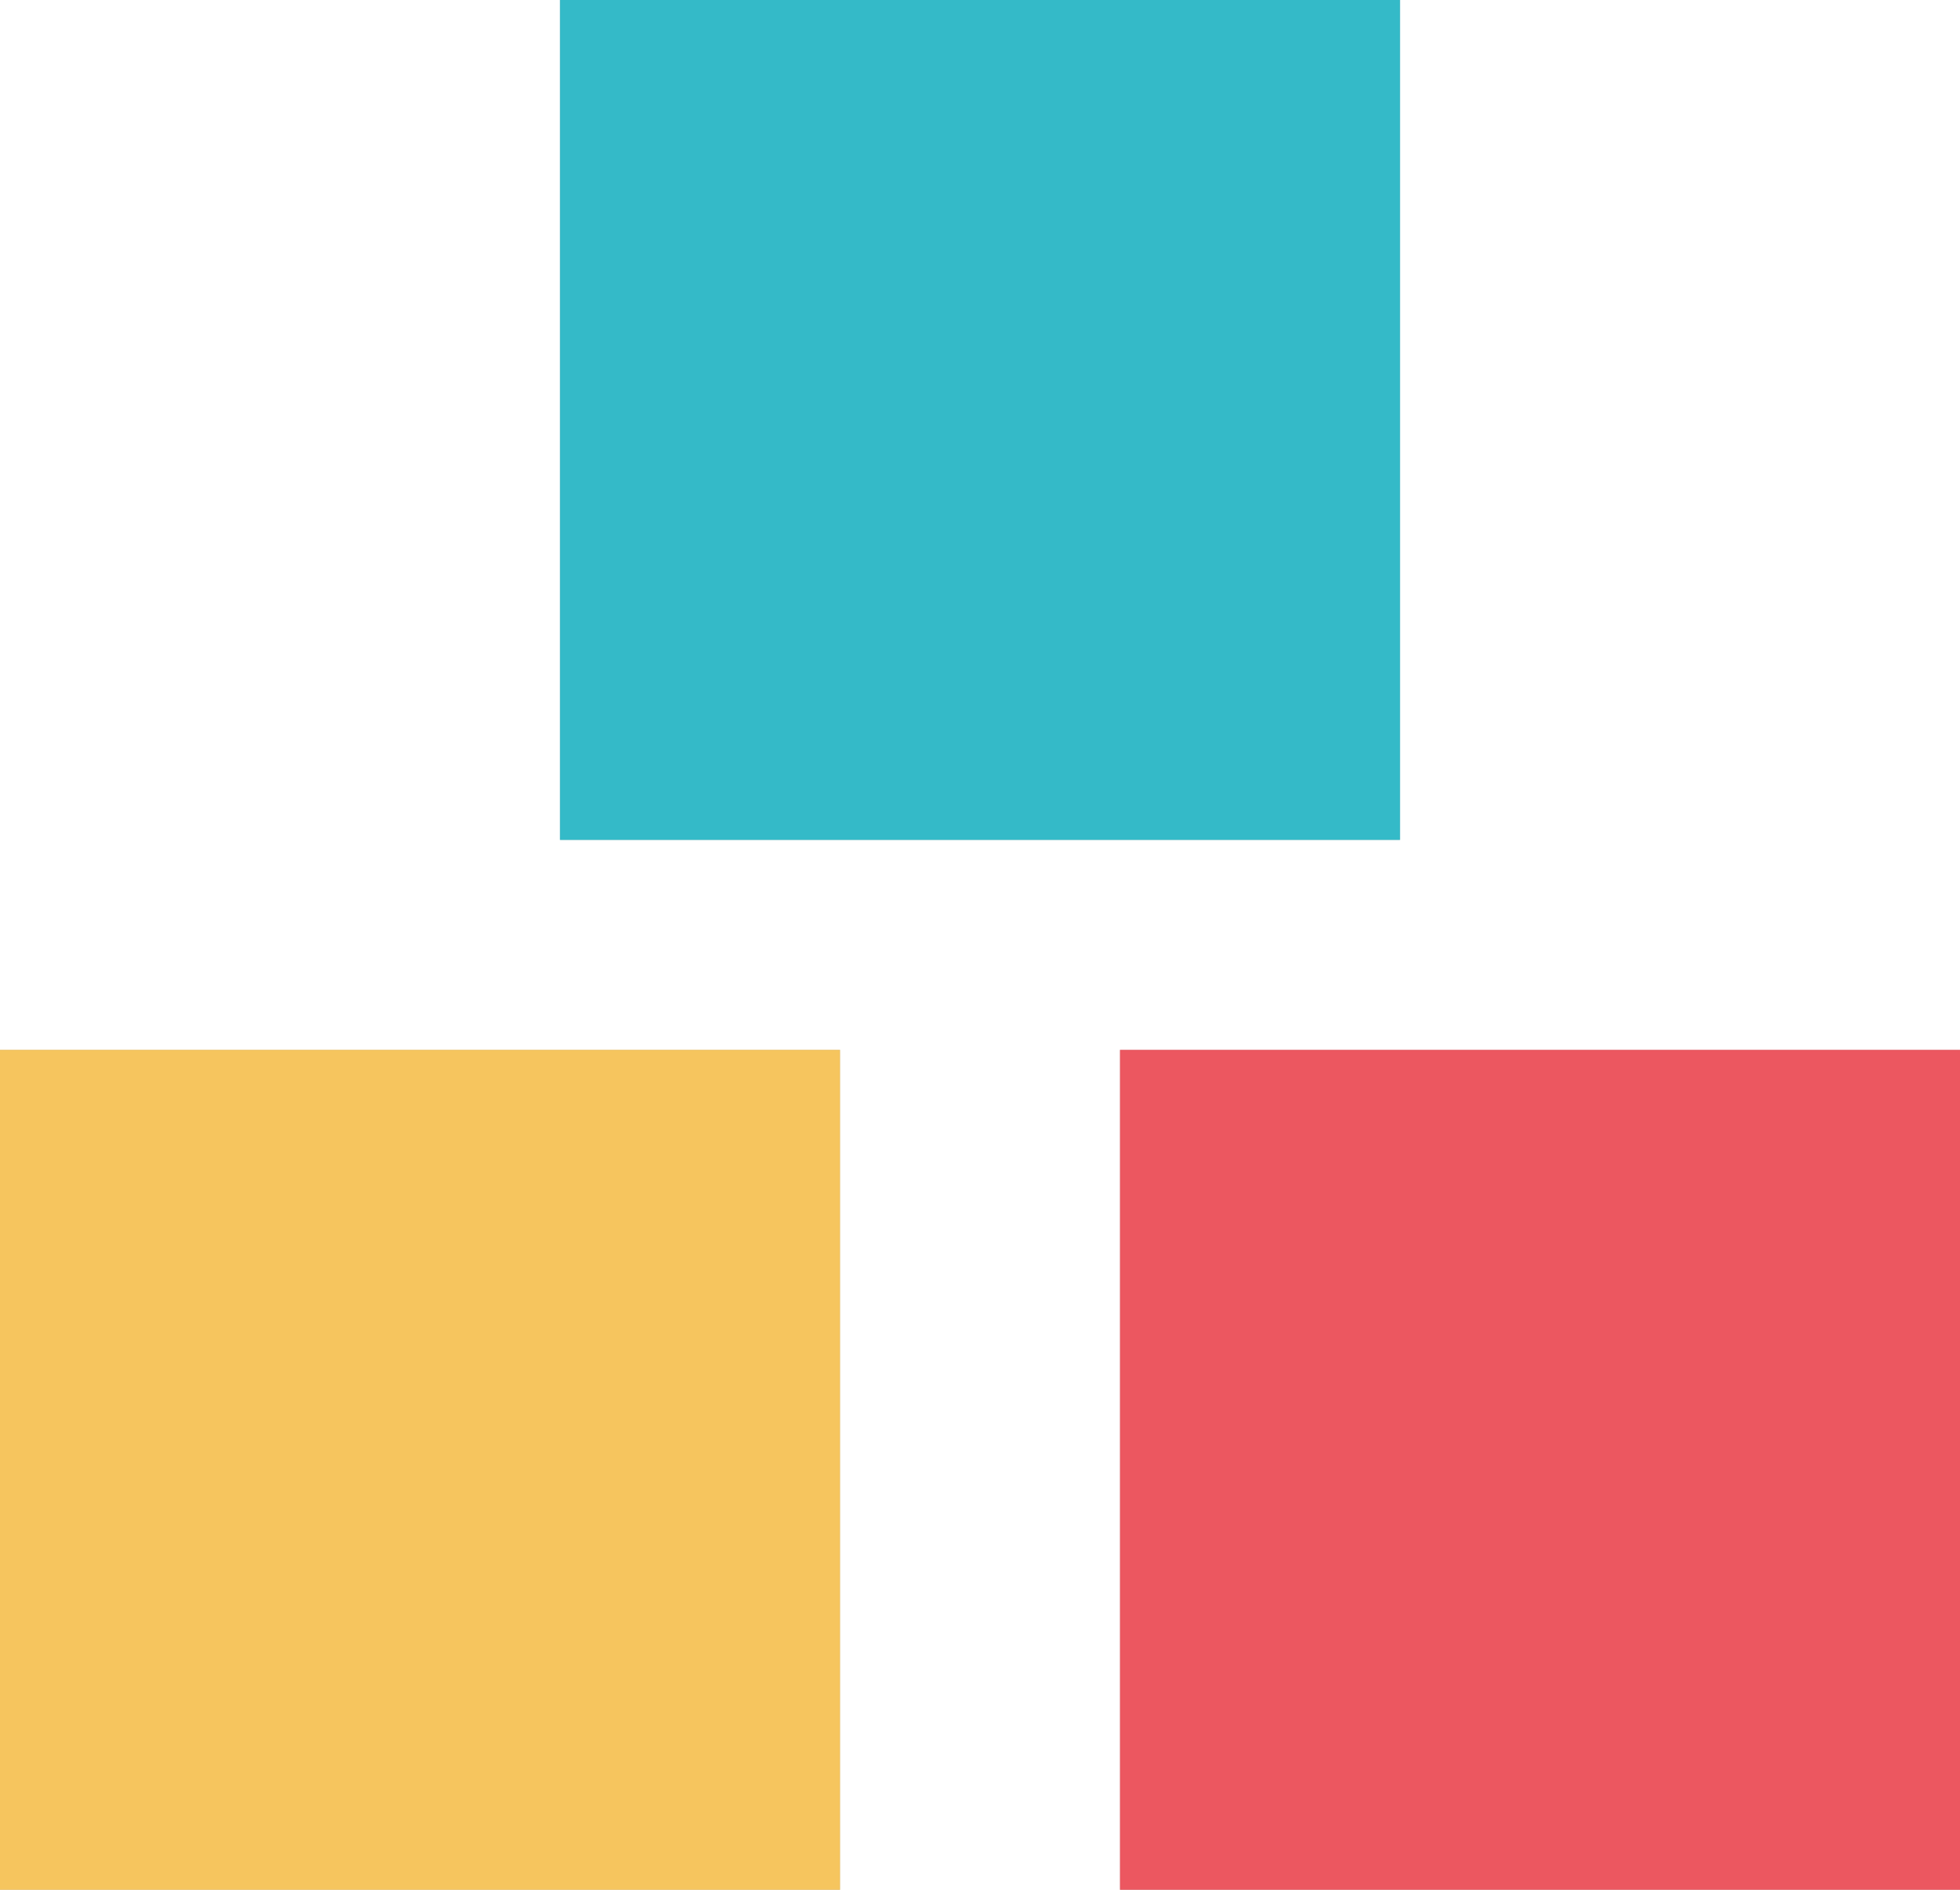
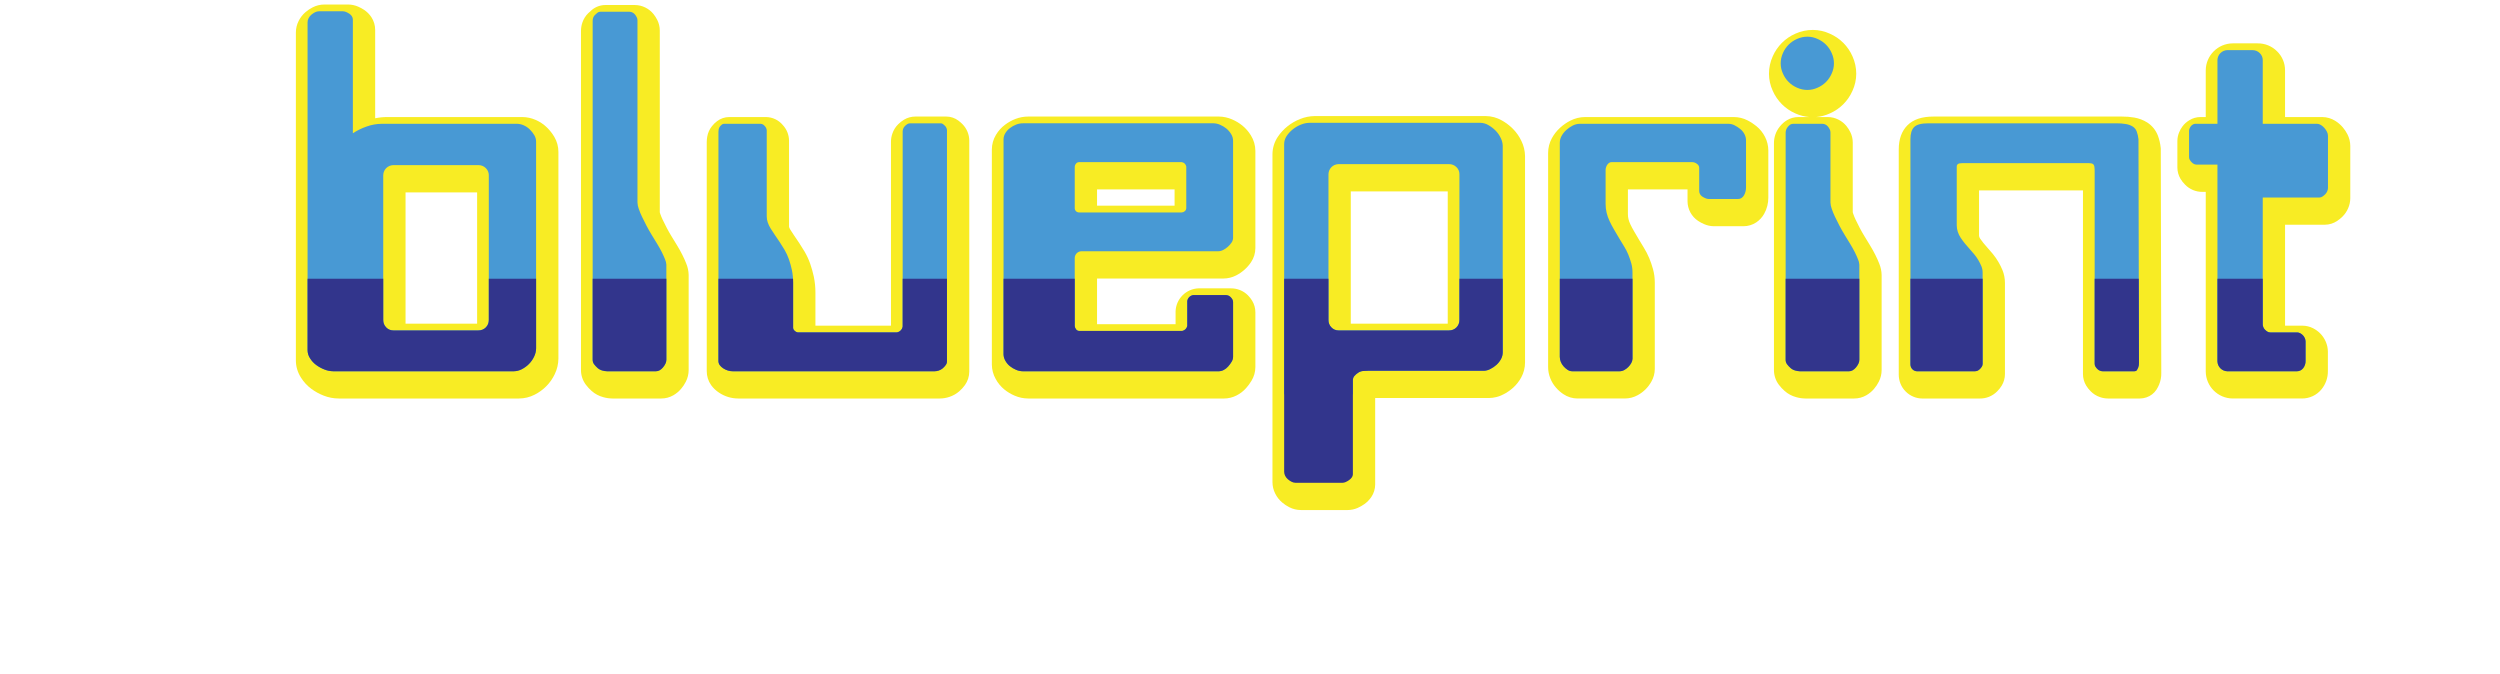
- <svg xmlns="http://www.w3.org/2000/svg" version="1.1" id="Layer_1" x="0px" y="0px" viewBox="0 0 280 270" style="enable-background:new 0 0 280 270;" xml:space="preserve">
-   <style type="text/css">
- 	.st0{fill:#C4C4C4;}
- 	.st1{fill:#F6C55E;}
- 	.st2{fill:#EC5760;}
- 	.st3{fill:#34BAC8;}
- </style>
-   <path class="st0" d="M0,150h120v120H0V150z" />
-   <path class="st1" d="M0,150h120v120H0V150z" />
-   <path class="st0" d="M160,150h120v120H160V150z" />
-   <path class="st2" d="M160,150h120v120H160V150z" />
-   <path class="st0" d="M80,0h120v120H80V0z" />
-   <path class="st3" d="M80,0h120v120H80V0z" />
+ <svg xmlns="http://www.w3.org/2000/svg" id="Layer_1" data-name="Layer 1" viewBox="0 0 1309.487 352.52">
+   <defs>
+     <style>.cls-1{fill:none;}.cls-2{fill:#f8ec24;}.cls-3{clip-path:url(#clip-path);}.cls-4{fill:#4899d4;}.cls-5{fill:#32358c;}</style>
+     <clipPath id="clip-path" transform="translate(-234.845 -357.137)">
+       <path class="cls-1" d="M395.945,368.782a4.613,4.613,0,0,1,.522-2.087,5.766,5.766,0,0,1,1.434-1.825,9.68,9.68,0,0,1,1.956-1.305,4.642,4.642,0,0,1,2.087-.522h12.518a4.343,4.343,0,0,1,1.7.392,10.669,10.669,0,0,1,1.695.913,4.719,4.719,0,0,1,1.3,1.3,3.232,3.232,0,0,1,.521,1.825V426.94a32.436,32.436,0,0,1,7.173-3.521,23.731,23.731,0,0,1,7.954-1.434h70.938a8.67,8.67,0,0,1,3.39.782,10.425,10.425,0,0,1,3.26,2.217,15.038,15.038,0,0,1,2.347,3,6.63,6.63,0,0,1,.913,3.391V539.606a10.1,10.1,0,0,1-1.043,4.3,13.841,13.841,0,0,1-2.738,3.912,14.44,14.44,0,0,1-3.782,2.738,9.265,9.265,0,0,1-4.173,1.043h-94.41a12.822,12.822,0,0,1-4.695-.913,18.627,18.627,0,0,1-4.3-2.347,12.514,12.514,0,0,1-3.259-3.521,7.779,7.779,0,0,1-1.305-4.173ZM440.8,443.631a5.349,5.349,0,0,0-5.216,5.216v75.894a5.311,5.311,0,0,0,1.565,3.912,5,5,0,0,0,3.651,1.564h44.6a5.347,5.347,0,0,0,5.477-5.476V448.847a5.009,5.009,0,0,0-1.565-3.651,5.308,5.308,0,0,0-3.912-1.565ZM549.192,363.3H564.58a3.475,3.475,0,0,1,1.565.392,3.908,3.908,0,0,1,1.3,1.043,8.114,8.114,0,0,1,.913,1.434,3.47,3.47,0,0,1,.391,1.565v95.453a10.682,10.682,0,0,0,.652,3.261,37.463,37.463,0,0,0,1.7,4.173q1.038,2.217,2.347,4.694t2.738,4.824q1.431,2.348,2.869,4.694t2.478,4.435q1.039,2.091,1.695,3.781a8.2,8.2,0,0,1,.652,2.739v49.813a4.625,4.625,0,0,1-.522,2.086,9.579,9.579,0,0,1-1.3,1.956,6.436,6.436,0,0,1-1.7,1.435,3.868,3.868,0,0,1-1.956.521H552.844a9.594,9.594,0,0,1-2.478-.392,6.1,6.1,0,0,1-2.478-1.3,12.684,12.684,0,0,1-1.826-1.956,3.806,3.806,0,0,1-.782-2.347V368a4.893,4.893,0,0,1,.261-1.565,3.626,3.626,0,0,1,.913-1.434,16.135,16.135,0,0,1,1.3-1.174A2.249,2.249,0,0,1,549.192,363.3Zm61.967,62.854a7.846,7.846,0,0,1,.13-1.3,3.052,3.052,0,0,1,.652-1.435,5.9,5.9,0,0,1,1.043-1.043,1.725,1.725,0,0,1,1.043-.391h19.3a2.9,2.9,0,0,1,2.086,1.174,3.464,3.464,0,0,1,1.044,2.216v45.119a9.756,9.756,0,0,0,.521,3.13,15.623,15.623,0,0,0,1.565,3.259q1.038,1.7,2.217,3.391t2.477,3.651q1.3,1.956,2.608,4.173a27.654,27.654,0,0,1,2.217,4.824,48.4,48.4,0,0,1,1.565,5.608,31.561,31.561,0,0,1,.652,6.65v23.734a2.142,2.142,0,0,0,.912,1.564,2.7,2.7,0,0,0,1.7.782h51.638a3.687,3.687,0,0,0,3.13-3.129V425.9a4.264,4.264,0,0,1,.261-1.3,3.612,3.612,0,0,1,.913-1.434,6.811,6.811,0,0,1,1.3-1.044,2.722,2.722,0,0,1,1.434-.391h16.17a1.741,1.741,0,0,1,1.043.391,10.319,10.319,0,0,1,1.043.913,3.551,3.551,0,0,1,.782,1.174,3.249,3.249,0,0,1,.261,1.173V546.387a3.316,3.316,0,0,1-.652,1.956,9.5,9.5,0,0,1-1.565,1.7,6.169,6.169,0,0,1-2.086,1.172,7.026,7.026,0,0,1-2.216.392H618.722a9.01,9.01,0,0,1-2.608-.392,9.192,9.192,0,0,1-2.478-1.172,6.836,6.836,0,0,1-1.825-1.7,3.694,3.694,0,0,1-.652-2.217Zm149.335,3.912a6.141,6.141,0,0,1,.912-3.13,9.224,9.224,0,0,1,2.478-2.738,13.483,13.483,0,0,1,3.26-1.826,9.767,9.767,0,0,1,3.521-.652h99.887a8.67,8.67,0,0,1,3.39.782,13.627,13.627,0,0,1,3.26,1.956,11.468,11.468,0,0,1,2.478,2.87,6.655,6.655,0,0,1,1.043,3.52v50.856a4.383,4.383,0,0,1-.783,2.478,11.48,11.48,0,0,1-1.956,2.217,11.316,11.316,0,0,1-2.477,1.695,5.782,5.782,0,0,1-2.608.652h-71.72a3.577,3.577,0,0,0-3.391,3.39v35.73a2.965,2.965,0,0,0,.652,1.7,1.986,1.986,0,0,0,1.695.913h53.986a3.352,3.352,0,0,0,2.608-2.608V514.83a3.687,3.687,0,0,1,3.13-3.129h16.952a3.9,3.9,0,0,1,1.434.26,3.565,3.565,0,0,1,1.174.783,6.293,6.293,0,0,1,.913,1.173,2.738,2.738,0,0,1,.391,1.435V544.04a5.019,5.019,0,0,1-.783,2.608,16.482,16.482,0,0,1-1.825,2.477,7.784,7.784,0,0,1-2.347,1.826,5.782,5.782,0,0,1-2.608.652H770.665a9.2,9.2,0,0,1-3.651-.782,13.479,13.479,0,0,1-3.261-1.956A9.4,9.4,0,0,1,761.406,546a6.844,6.844,0,0,1-.912-3.26Zm39.641,12a2.1,2.1,0,0,0-1.695.782,2.444,2.444,0,0,0-.652,1.565V466.06a2.237,2.237,0,0,0,2.347,2.348H853.86a2.44,2.44,0,0,0,1.565-.653,2.1,2.1,0,0,0,.783-1.695V444.414a2.767,2.767,0,0,0-2.348-2.347ZM907.481,604.285V432.677a7.571,7.571,0,0,1,1.3-4.3,15.524,15.524,0,0,1,3.26-3.521,16.36,16.36,0,0,1,4.3-2.478,12.27,12.27,0,0,1,4.433-.913h89.455a8.455,8.455,0,0,1,4.173,1.174,17.467,17.467,0,0,1,3.781,2.868,13.938,13.938,0,0,1,2.739,3.912,9.669,9.669,0,0,1,1.043,4.043V541.693a7.34,7.34,0,0,1-.913,3.52,11.234,11.234,0,0,1-2.347,3,14.335,14.335,0,0,1-3.26,2.217,7.606,7.606,0,0,1-3.391.913H951.3c-.872,0-1.74.045-2.608.13a5.422,5.422,0,0,0-2.478.913,9.4,9.4,0,0,0-1.956,1.7,3.278,3.278,0,0,0-.782,2.216v49.292a2.819,2.819,0,0,1-.522,1.565,5.7,5.7,0,0,1-1.434,1.434,10.053,10.053,0,0,1-1.826,1.043,4.335,4.335,0,0,1-1.7.392H913.479a4.63,4.63,0,0,1-2.086-.523,9.574,9.574,0,0,1-1.956-1.3A5.788,5.788,0,0,1,908,606.372,4.606,4.606,0,0,1,907.481,604.285Zm28.428-74.068h57.9a5.347,5.347,0,0,0,5.476-5.476V448.326a5,5,0,0,0-1.565-3.652,5.306,5.306,0,0,0-3.911-1.564h-57.9a5.347,5.347,0,0,0-5.217,5.216v76.415a5.311,5.311,0,0,0,1.565,3.912A5,5,0,0,0,935.909,530.217ZM1051.861,431.9a7.314,7.314,0,0,1,.912-3.52,11.956,11.956,0,0,1,2.478-3.13,14.935,14.935,0,0,1,3.391-2.347,8.105,8.105,0,0,1,3.651-.913h77.979a6.956,6.956,0,0,1,3.13.782,16.22,16.22,0,0,1,3,1.956,8.367,8.367,0,0,1,2.217,2.738,6.94,6.94,0,0,1,.782,3.13v24.777a8.693,8.693,0,0,1-.26,2.086,7.749,7.749,0,0,1-.783,1.956,4.152,4.152,0,0,1-1.3,1.434,3.2,3.2,0,0,1-1.825.522H1129.84a4.293,4.293,0,0,1-1.694-.392,10.161,10.161,0,0,1-1.7-.912,3.36,3.36,0,0,1-1.174-1.305,3.479,3.479,0,0,1-.391-1.564V444.935a2.542,2.542,0,0,0-1.173-1.956,3.993,3.993,0,0,0-2.478-.912h-42.25a2.107,2.107,0,0,0-1.3.391,4.308,4.308,0,0,0-1.565,2.216,4.269,4.269,0,0,0-.261,1.3v18a19.662,19.662,0,0,0,.522,4.564,22.265,22.265,0,0,0,1.565,4.433q1.04,2.22,2.347,4.434t2.608,4.433q1.3,2.22,2.608,4.3a29.558,29.558,0,0,1,2.217,4.3,41.021,41.021,0,0,1,1.565,4.564,17.582,17.582,0,0,1,.652,4.695v45.379a4.616,4.616,0,0,1-.652,2.217,9.4,9.4,0,0,1-1.565,2.086,9.26,9.26,0,0,1-2.086,1.565,5.017,5.017,0,0,1-2.478.652h-24.776a4.395,4.395,0,0,1-2.478-.782,10.421,10.421,0,0,1-2.086-1.826,7.977,7.977,0,0,1-1.435-2.347,6.916,6.916,0,0,1-.521-2.608Zm129.775-27.645a13.2,13.2,0,0,1-5.478-1.173,14.122,14.122,0,0,1-7.432-7.433,12.6,12.6,0,0,1-1.173-5.216,13.2,13.2,0,0,1,1.173-5.477,14.122,14.122,0,0,1,7.432-7.433,13.2,13.2,0,0,1,5.478-1.174,12.646,12.646,0,0,1,5.216,1.174,14.122,14.122,0,0,1,7.432,7.433,13.216,13.216,0,0,1,1.174,5.477,12.615,12.615,0,0,1-1.174,5.216,14.122,14.122,0,0,1-7.432,7.433A12.645,12.645,0,0,1,1181.636,404.25Zm-7.564,17.735h15.387a3.467,3.467,0,0,1,1.565.391,3.9,3.9,0,0,1,1.3,1.043,8.143,8.143,0,0,1,.913,1.435,3.468,3.468,0,0,1,.392,1.564v36.773a10.707,10.707,0,0,0,.651,3.261,37.834,37.834,0,0,0,1.695,4.173q1.04,2.217,2.348,4.694t2.738,4.824q1.431,2.348,2.869,4.694t2.478,4.435q1.038,2.091,1.694,3.781a8.179,8.179,0,0,1,.653,2.739v49.813a4.625,4.625,0,0,1-.522,2.086,9.615,9.615,0,0,1-1.3,1.956,6.44,6.44,0,0,1-1.7,1.435,3.868,3.868,0,0,1-1.956.521h-25.558a9.594,9.594,0,0,1-2.478-.392,6.089,6.089,0,0,1-2.477-1.3,12.642,12.642,0,0,1-1.827-1.956,3.806,3.806,0,0,1-.782-2.347V426.679a4.887,4.887,0,0,1,.261-1.564,4.8,4.8,0,0,1,.913-1.566,5.242,5.242,0,0,1,1.3-1.173A2.727,2.727,0,0,1,1174.072,421.985Zm61.445,8.085q0-4.432,1.956-6.39t7.433-1.956h98.582a27.272,27.272,0,0,1,4.956.391,9.961,9.961,0,0,1,3.521,1.3,5.251,5.251,0,0,1,2.086,2.608,16.54,16.54,0,0,1,.913,4.043l.261,117.1a6.415,6.415,0,0,1-.391,2.478,9.027,9.027,0,0,1-.652,1.3,1.259,1.259,0,0,1-.653.521,2.064,2.064,0,0,1-.651.131h-16.691a4.236,4.236,0,0,1-1.3-.261,3.577,3.577,0,0,1-1.435-.913,6.7,6.7,0,0,1-1.044-1.3,2.733,2.733,0,0,1-.39-1.434V447.022a18.592,18.592,0,0,0-.131-2.478,2.3,2.3,0,0,0-.522-1.3,2.011,2.011,0,0,0-1.043-.522,9.142,9.142,0,0,0-1.695-.13h-65.2a13.085,13.085,0,0,0-2.217.13,2,2,0,0,0-1.043.522,1.592,1.592,0,0,0-.392,1.174v30.774a10.964,10.964,0,0,0,.522,3.261,12.368,12.368,0,0,0,1.564,3.259c.694,1.043,1.435,2.046,2.217,3s1.607,1.915,2.479,2.869,1.695,1.915,2.477,2.868a23.521,23.521,0,0,1,2.086,3,26.709,26.709,0,0,1,1.566,3.129,8.8,8.8,0,0,1,.651,3.39v47.727a2.725,2.725,0,0,1-.391,1.434,6.743,6.743,0,0,1-1.044,1.3,3.934,3.934,0,0,1-1.3.913,3.813,3.813,0,0,1-1.435.261h-30.253a3.167,3.167,0,0,1-1.174-.261,3.351,3.351,0,0,1-1.172-.782,3.387,3.387,0,0,1-.784-1.174,3.813,3.813,0,0,1-.26-1.434Zm166.026-46.684h13.04a5.308,5.308,0,0,1,3.912,1.565,5.007,5.007,0,0,1,1.565,3.651v33.383h28.427a3.945,3.945,0,0,1,2.087.652,7.989,7.989,0,0,1,1.825,1.565,9.774,9.774,0,0,1,1.3,1.956,4.648,4.648,0,0,1,.522,2.086v27.384a4.325,4.325,0,0,1-.391,1.7,4.908,4.908,0,0,1-1.043,1.564,9.361,9.361,0,0,1-1.435,1.174,2.781,2.781,0,0,1-1.565.521H1420.06v66.5a4.272,4.272,0,0,0,.26,1.305,3.613,3.613,0,0,0,.913,1.434,6.757,6.757,0,0,0,1.3,1.044,2.739,2.739,0,0,0,1.435.39h14.084a3.468,3.468,0,0,1,1.564.392,5.605,5.605,0,0,1,1.435,1.043,5.039,5.039,0,0,1,1.043,1.564,4.358,4.358,0,0,1,.391,1.7v10.171a5.915,5.915,0,0,1-1.3,3.913,4.212,4.212,0,0,1-3.39,1.564h-36.252a5.347,5.347,0,0,1-5.216-5.216V443.371h-10.693a3.793,3.793,0,0,1-1.434-.261,3.873,3.873,0,0,1-1.3-.913,6.653,6.653,0,0,1-1.043-1.3,2.731,2.731,0,0,1-.392-1.435V425.636a3.179,3.179,0,0,1,.262-1.174,5.1,5.1,0,0,1,.651-1.173,3.6,3.6,0,0,1,1.043-.913,2.323,2.323,0,0,1,1.174-.391h11.736V388.6a5.349,5.349,0,0,1,5.216-5.216Z" />
+     </clipPath>
+   </defs>
+   <path class="cls-2" d="M412.288,565.87a21.731,21.731,0,0,1-7.934-1.523,27.571,27.571,0,0,1-6.331-3.461,21.426,21.426,0,0,1-5.551-6,16.541,16.541,0,0,1-2.648-8.876V374.147a13.443,13.443,0,0,1,1.471-6.086,14.64,14.64,0,0,1,3.61-4.6,18.564,18.564,0,0,1,3.732-2.484,13.51,13.51,0,0,1,6.088-1.471h12.518a13.182,13.182,0,0,1,5.188,1.105,19.735,19.735,0,0,1,3.131,1.688,13.665,13.665,0,0,1,3.763,3.75,12.194,12.194,0,0,1,2.036,6.792v46.242a31.293,31.293,0,0,1,6.224-.636h70.938a17.521,17.521,0,0,1,6.893,1.5,19.361,19.361,0,0,1,6.038,4.092,24.146,24.146,0,0,1,3.749,4.809,15.474,15.474,0,0,1,2.133,7.89V544.971a18.956,18.956,0,0,1-1.888,8.088,22.764,22.764,0,0,1-4.5,6.422,23.385,23.385,0,0,1-6.1,4.41,18.11,18.11,0,0,1-8.147,1.979Zm72.468-39.189V457.9H447.27v68.783Z" transform="translate(-234.845 -357.137)" />
+   <path class="cls-2" d="M555.624,565.87a18.214,18.214,0,0,1-4.826-.706,14.965,14.965,0,0,1-6.019-3.216,21.5,21.5,0,0,1-3.062-3.3,12.687,12.687,0,0,1-2.558-7.682V373.364a13.787,13.787,0,0,1,.725-4.4,12.4,12.4,0,0,1,3.049-4.886,25.564,25.564,0,0,1,2.027-1.824,11.113,11.113,0,0,1,7.013-2.485H567.36a12.307,12.307,0,0,1,5.544,1.33,12.763,12.763,0,0,1,4.239,3.4,17.413,17.413,0,0,1,1.959,3.055,12.322,12.322,0,0,1,1.333,5.551v95.225a6.636,6.636,0,0,0,.193.667,28.659,28.659,0,0,0,1.3,3.193c.645,1.376,1.37,2.827,2.168,4.337.777,1.48,1.6,2.932,2.461,4.336.96,1.576,1.913,3.134,2.868,4.693,1.093,1.8,2.046,3.5,2.843,5.093.848,1.706,1.511,3.189,2.042,4.564a16.456,16.456,0,0,1,1.25,5.946V550.97a13.468,13.468,0,0,1-1.462,6.068,18.58,18.58,0,0,1-2.512,3.773,15.247,15.247,0,0,1-4.037,3.367,12.655,12.655,0,0,1-6.368,1.692Z" transform="translate(-234.845 -357.137)" />
+   <path class="cls-2" d="M621.5,565.87a18.1,18.1,0,0,1-10.024-3.059,15.7,15.7,0,0,1-4.157-3.964,12.557,12.557,0,0,1-2.284-7.355V431.523a16.55,16.55,0,0,1,.259-2.815,11.952,11.952,0,0,1,2.486-5.5,14.454,14.454,0,0,1,2.67-2.609,10.512,10.512,0,0,1,6.355-2.151h19.3a11.615,11.615,0,0,1,8.734,4.155,12.14,12.14,0,0,1,3.3,8.138v45.118a.907.907,0,0,0,.058.293,6.813,6.813,0,0,0,.7,1.421q.891,1.457,1.957,2.994c.816,1.182,1.665,2.432,2.563,3.777.937,1.408,1.9,2.948,2.871,4.59a36.736,36.736,0,0,1,2.949,6.4A57.371,57.371,0,0,1,661.105,502a40.607,40.607,0,0,1,.856,8.549v17.179h39.573V431.262a12.853,12.853,0,0,1,.725-4.14,12.365,12.365,0,0,1,3.059-4.9,15.715,15.715,0,0,1,3.015-2.379,11.654,11.654,0,0,1,6.015-1.659h16.17a10.6,10.6,0,0,1,6.356,2.149,19.458,19.458,0,0,1,1.989,1.726l.075.075a12.433,12.433,0,0,1,2.7,4.088,12.228,12.228,0,0,1,.912,4.515V551.752a12.227,12.227,0,0,1-2.3,7.117,18.551,18.551,0,0,1-3.017,3.287,15.137,15.137,0,0,1-5.075,2.866,15.9,15.9,0,0,1-5.03.848Z" transform="translate(-234.845 -357.137)" />
+   <path class="cls-2" d="M773.445,565.87a18.077,18.077,0,0,1-7.163-1.5,22.4,22.4,0,0,1-5.394-3.253,18.268,18.268,0,0,1-4.546-5.546,15.6,15.6,0,0,1-1.969-7.466V435.435a14.942,14.942,0,0,1,2.134-7.631,18.1,18.1,0,0,1,4.816-5.359,22.5,22.5,0,0,1,5.407-3.012,18.678,18.678,0,0,1,6.715-1.245h99.888a17.5,17.5,0,0,1,6.893,1.5,22.574,22.574,0,0,1,5.389,3.246,20.4,20.4,0,0,1,4.421,5.087,15.5,15.5,0,0,1,2.37,8.2v50.857a13.34,13.34,0,0,1-2.28,7.419,20.944,20.944,0,0,1-7.868,6.938,14.628,14.628,0,0,1-6.578,1.586H809.471v23.924h41.137V520.2a12.49,12.49,0,0,1,12.032-12.031h16.952a12.783,12.783,0,0,1,4.679.873l.1.039a12.421,12.421,0,0,1,4.091,2.7l.075.075a15.249,15.249,0,0,1,2.2,2.833,11.722,11.722,0,0,1,1.67,6.03v28.688a13.819,13.819,0,0,1-2.055,7.2,25.51,25.51,0,0,1-2.792,3.793,16.687,16.687,0,0,1-5.048,3.894,14.591,14.591,0,0,1-6.571,1.583Zm76.641-101v-8.537H809.471v8.537Z" transform="translate(-234.845 -357.137)" />
+   <path class="cls-2" d="M916.26,624.29a13.46,13.46,0,0,1-6.069-1.463,18.569,18.569,0,0,1-3.772-2.511,14.61,14.61,0,0,1-3.6-4.6,13.413,13.413,0,0,1-1.462-6.068V438.042a16.577,16.577,0,0,1,2.807-9.251,24.431,24.431,0,0,1,5.1-5.524,25.269,25.269,0,0,1,6.627-3.818,21.181,21.181,0,0,1,7.669-1.522h89.455a17.278,17.278,0,0,1,8.534,2.315,26.5,26.5,0,0,1,5.7,4.323,22.93,22.93,0,0,1,4.5,6.414,18.509,18.509,0,0,1,1.9,7.847V547.058a16.181,16.181,0,0,1-1.976,7.739,20.2,20.2,0,0,1-4.194,5.363,23.256,23.256,0,0,1-5.271,3.6,16.412,16.412,0,0,1-7.372,1.852H955.154v45.346a11.727,11.727,0,0,1-2.007,6.488,14.651,14.651,0,0,1-3.656,3.74,19.158,19.158,0,0,1-3.509,1.994,13.225,13.225,0,0,1-5.206,1.113Zm76.9-97.609v-69.3H942.375v69.3Z" transform="translate(-234.845 -357.137)" />
+   <path class="cls-2" d="M1061.162,565.87a13.344,13.344,0,0,1-7.416-2.277,19.357,19.357,0,0,1-3.863-3.388,16.791,16.791,0,0,1-2.992-4.9,15.741,15.741,0,0,1-1.151-5.9V437.26a16.15,16.15,0,0,1,1.979-7.745,20.861,20.861,0,0,1,4.293-5.463,23.953,23.953,0,0,1,5.418-3.745,16.963,16.963,0,0,1,7.644-1.859h77.979a15.787,15.787,0,0,1,7.111,1.722,25.108,25.108,0,0,1,4.651,3.026,17.235,17.235,0,0,1,4.545,5.65,15.779,15.779,0,0,1,1.724,7.111v24.776a17.606,17.606,0,0,1-.524,4.23,16.7,16.7,0,0,1-1.691,4.225,13.061,13.061,0,0,1-4.106,4.435,12.088,12.088,0,0,1-6.754,2.01h-15.388a13.148,13.148,0,0,1-5.218-1.118,19.123,19.123,0,0,1-3.139-1.7,12.394,12.394,0,0,1-5.5-10.257v-6.224h-31.227v13a10.9,10.9,0,0,0,.281,2.508,13.407,13.407,0,0,0,.953,2.686q.875,1.869,1.962,3.709c.886,1.51,1.745,2.973,2.606,4.43s1.685,2.827,2.486,4.1a38.793,38.793,0,0,1,2.9,5.626,50.426,50.426,0,0,1,1.917,5.586,26.656,26.656,0,0,1,.978,7.082v45.379a13.4,13.4,0,0,1-1.759,6.514,18.39,18.39,0,0,1-3.065,4.084,18.175,18.175,0,0,1-4.081,3.064,13.787,13.787,0,0,1-6.778,1.76Z" transform="translate(-234.845 -357.137)" />
+   <path class="cls-2" d="M1180.5,565.87a18.2,18.2,0,0,1-4.824-.706,14.956,14.956,0,0,1-6.018-3.214,21.406,21.406,0,0,1-3.067-3.3,12.682,12.682,0,0,1-2.556-7.678V432.044a13.768,13.768,0,0,1,.728-4.408,13.58,13.58,0,0,1,2.515-4.428,14.035,14.035,0,0,1,3.572-3.109,11.619,11.619,0,0,1,6-1.651h5.785a22.037,22.037,0,0,1-7.356-1.89,23,23,0,0,1-11.895-11.9,21.478,21.478,0,0,1-1.957-8.866,22.1,22.1,0,0,1,1.957-9.126,23,23,0,0,1,11.9-11.9,22.081,22.081,0,0,1,9.126-1.956,21.511,21.511,0,0,1,8.867,1.957,23,23,0,0,1,11.9,11.893,22.134,22.134,0,0,1,1.96,9.135,21.51,21.51,0,0,1-1.959,8.873,23.012,23.012,0,0,1-11.894,11.892,21.836,21.836,0,0,1-7.184,1.89h6.136a12.293,12.293,0,0,1,5.558,1.338,12.731,12.731,0,0,1,4.227,3.394,17.221,17.221,0,0,1,1.961,3.064,12.264,12.264,0,0,1,1.329,5.54v36.543c.025.11.08.327.193.666a28.537,28.537,0,0,0,1.3,3.2c.644,1.374,1.371,2.826,2.168,4.334.773,1.475,1.6,2.927,2.46,4.338.959,1.573,1.913,3.132,2.868,4.691,1.089,1.79,2.042,3.5,2.842,5.091.846,1.7,1.509,3.185,2.041,4.563a16.44,16.44,0,0,1,1.251,5.949V550.97a13.476,13.476,0,0,1-1.463,6.072,18.6,18.6,0,0,1-2.51,3.769,15.242,15.242,0,0,1-4.036,3.367,12.662,12.662,0,0,1-6.37,1.692Z" transform="translate(-234.845 -357.137)" />
+   <path class="cls-2" d="M1338.967,565.87a12.879,12.879,0,0,1-4.134-.722,12.367,12.367,0,0,1-4.935-3.094,15.415,15.415,0,0,1-2.35-2.991,11.639,11.639,0,0,1-1.656-6.007v-96.2h-54.437v23.7a2.215,2.215,0,0,0,.121.621,3.514,3.514,0,0,0,.463.952,28.329,28.329,0,0,0,1.7,2.3q1.074,1.314,2.167,2.511,1.475,1.625,2.788,3.227a32.538,32.538,0,0,1,2.888,4.149,35.821,35.821,0,0,1,2.1,4.19,17.728,17.728,0,0,1,1.343,6.828v47.726a11.672,11.672,0,0,1-1.674,6.037,15.667,15.667,0,0,1-2.368,3,12.777,12.777,0,0,1-4.323,2.895,12.635,12.635,0,0,1-4.711.886h-30.253a11.984,11.984,0,0,1-4.47-.893,12.246,12.246,0,0,1-4.207-2.792,12.1,12.1,0,0,1-2.719-4.13,12.647,12.647,0,0,1-.9-4.738V435.435c0-5.389,1.536-9.656,4.563-12.684,3.071-3.071,7.562-4.563,13.728-4.563h98.583a35.744,35.744,0,0,1,6.592.542,18.836,18.836,0,0,1,6.651,2.537,14.224,14.224,0,0,1,5.622,6.915,25.265,25.265,0,0,1,1.457,6.26l.054.485.262,117.588a14.965,14.965,0,0,1-1.113,6.008,16.919,16.919,0,0,1-1.387,2.673l-.063.1a10.1,10.1,0,0,1-5.2,3.984,10.9,10.9,0,0,1-3.488.594Z" transform="translate(-234.845 -357.137)" />
+   <path class="cls-2" d="M1404.324,565.87a14.248,14.248,0,0,1-14.119-14.118V457.638h-1.79a12.445,12.445,0,0,1-9.031-3.78,15.555,15.555,0,0,1-2.382-3.015,11.688,11.688,0,0,1-1.662-6.019V431a12.047,12.047,0,0,1,.9-4.489,13.966,13.966,0,0,1,1.772-3.171,12.511,12.511,0,0,1,3.62-3.241,10.993,10.993,0,0,1,5.739-1.652h2.833V393.967a14.246,14.246,0,0,1,14.119-14.117h13.04a14.123,14.123,0,0,1,10.206,4.171,13.817,13.817,0,0,1,4.173,9.946v24.481h19.525a12.885,12.885,0,0,1,6.785,1.993,17.025,17.025,0,0,1,3.881,3.327,18.943,18.943,0,0,1,2.5,3.738,13.575,13.575,0,0,1,1.479,6.1v27.385a13.172,13.172,0,0,1-1.113,5.206,13.767,13.767,0,0,1-2.929,4.348,18.388,18.388,0,0,1-2.8,2.292,11.647,11.647,0,0,1-6.493,2.011h-20.829v52.873h9.093a12.3,12.3,0,0,1,5.546,1.331,14.491,14.491,0,0,1,3.72,2.682,14.039,14.039,0,0,1,2.951,4.36,13.257,13.257,0,0,1,1.119,5.223v10.172a14.807,14.807,0,0,1-3.361,9.6,13.119,13.119,0,0,1-10.236,4.774Z" transform="translate(-234.845 -357.137)" />
+   <g class="cls-3">
+     <rect class="cls-4" width="1309.487" height="206.527" />
+     <rect class="cls-5" y="145.993" width="1309.487" height="206.527" />
+   </g>
</svg>
